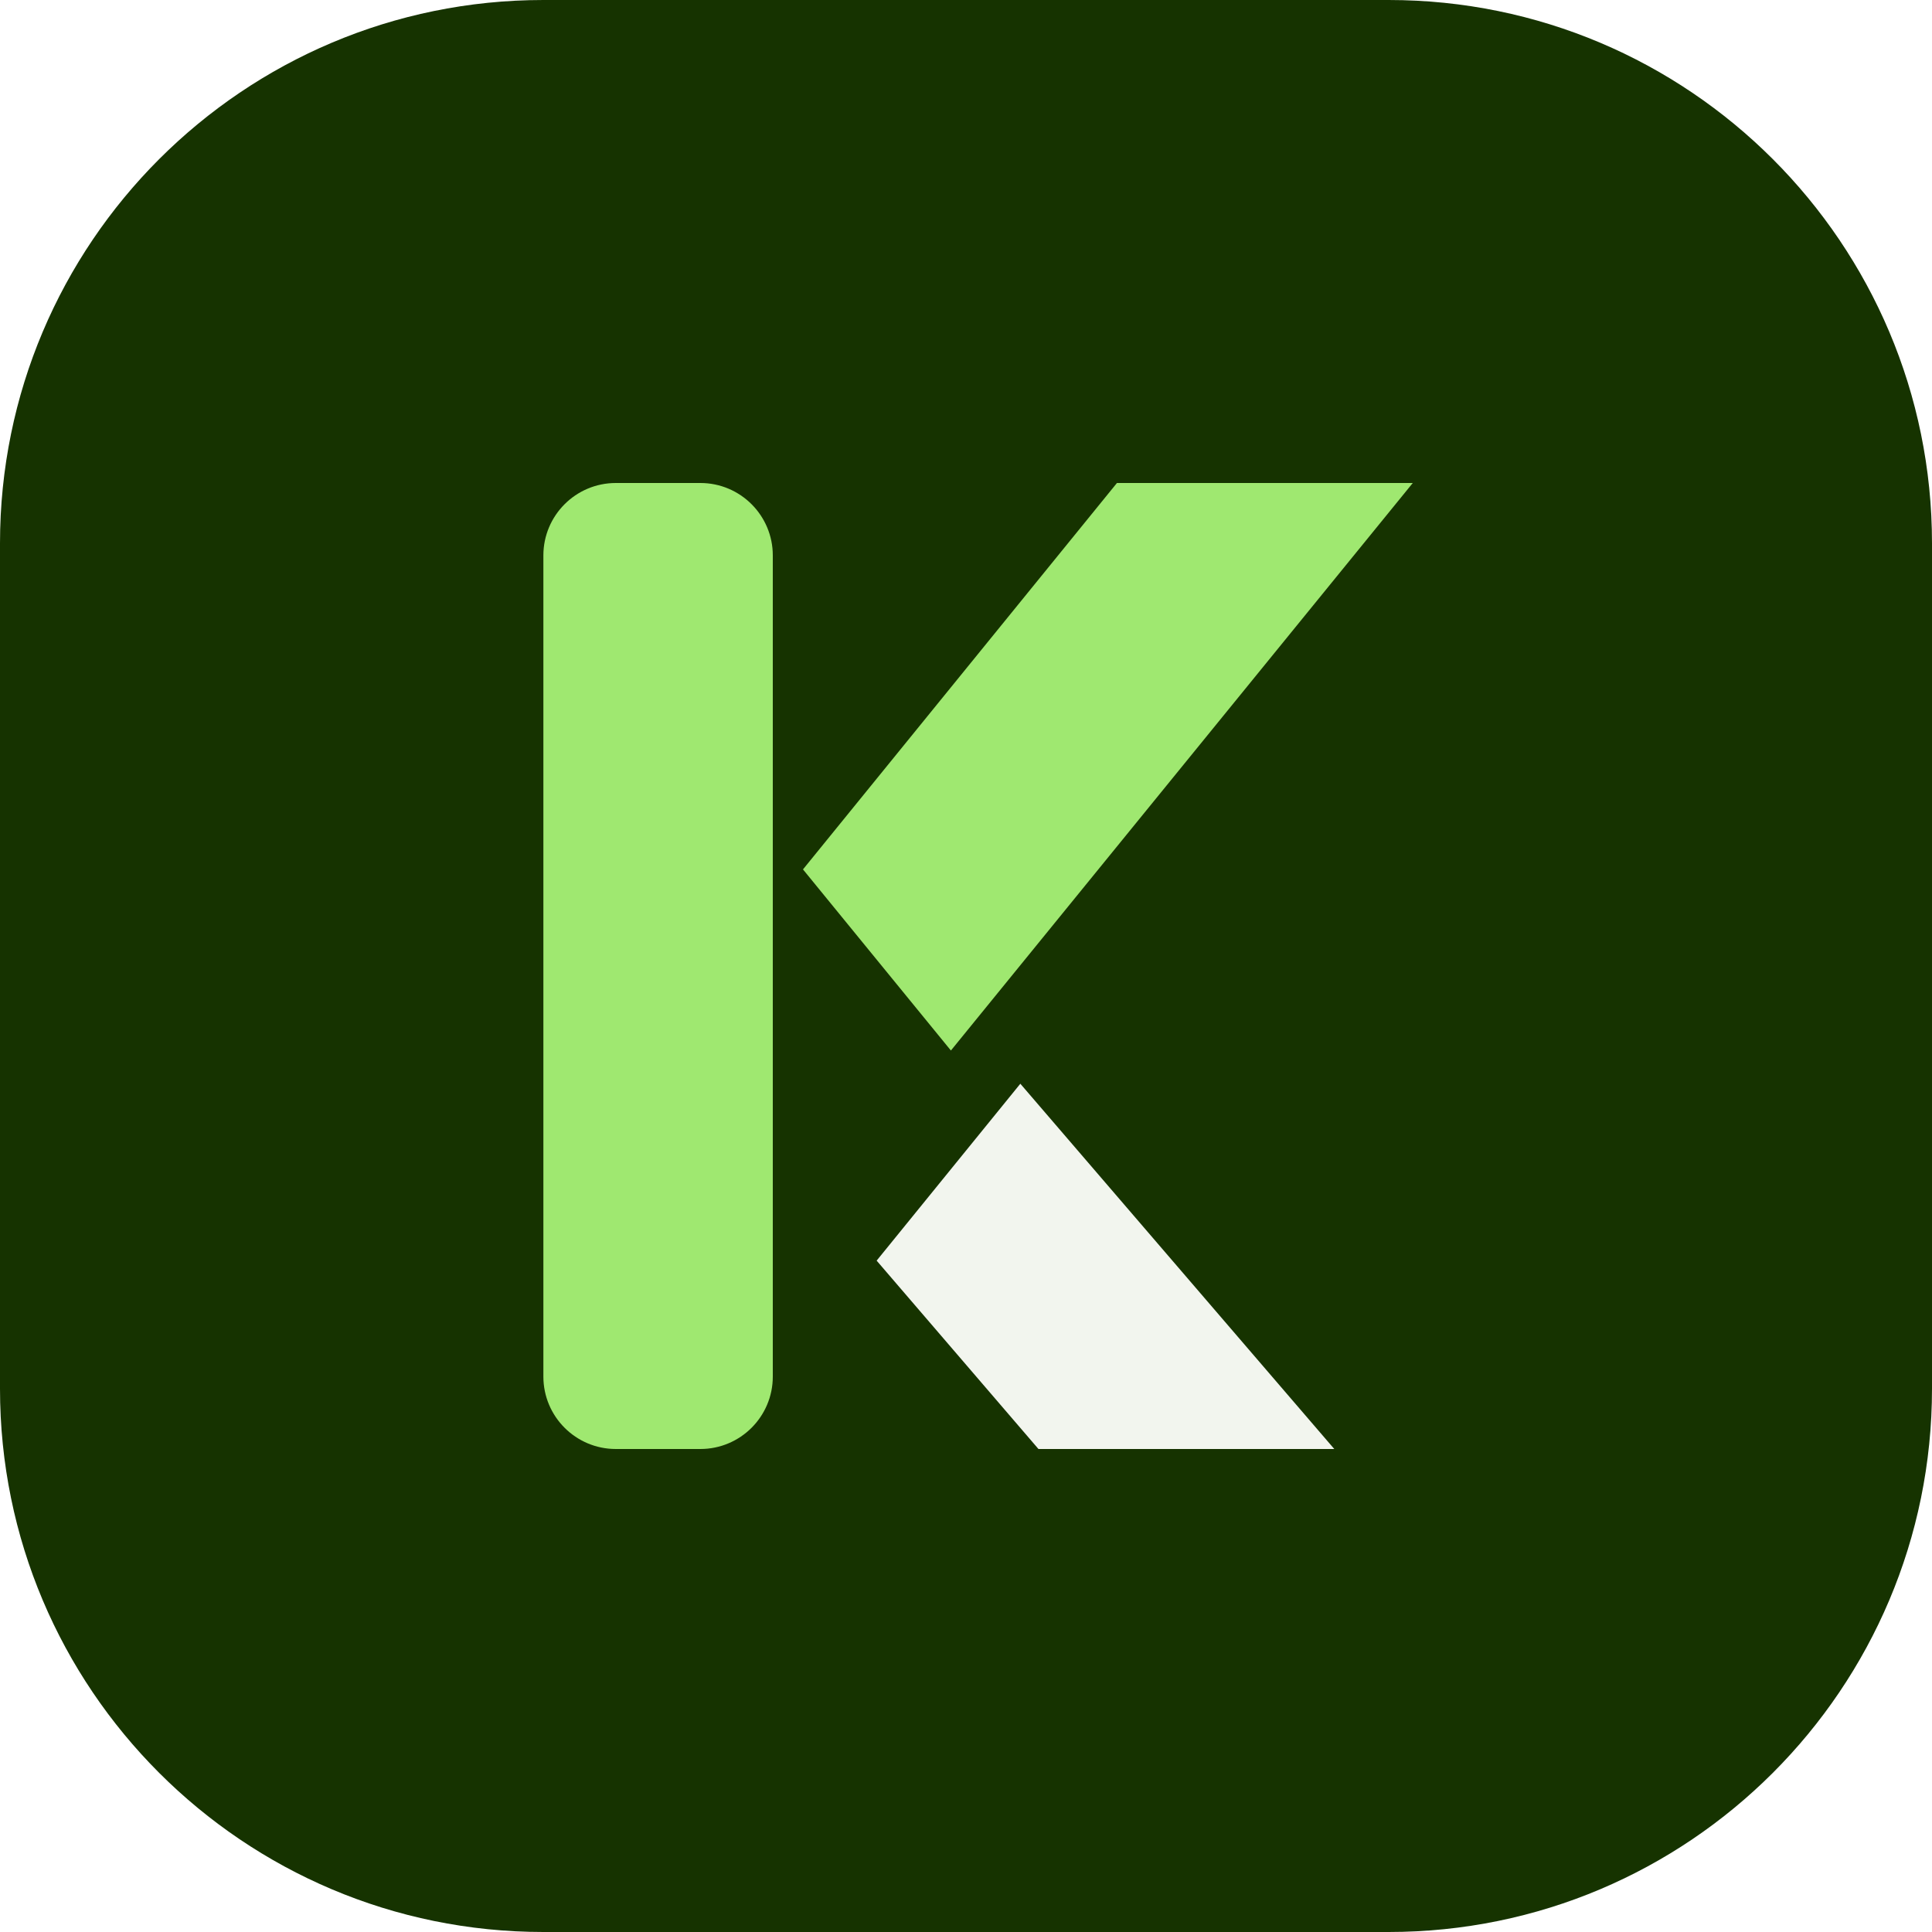
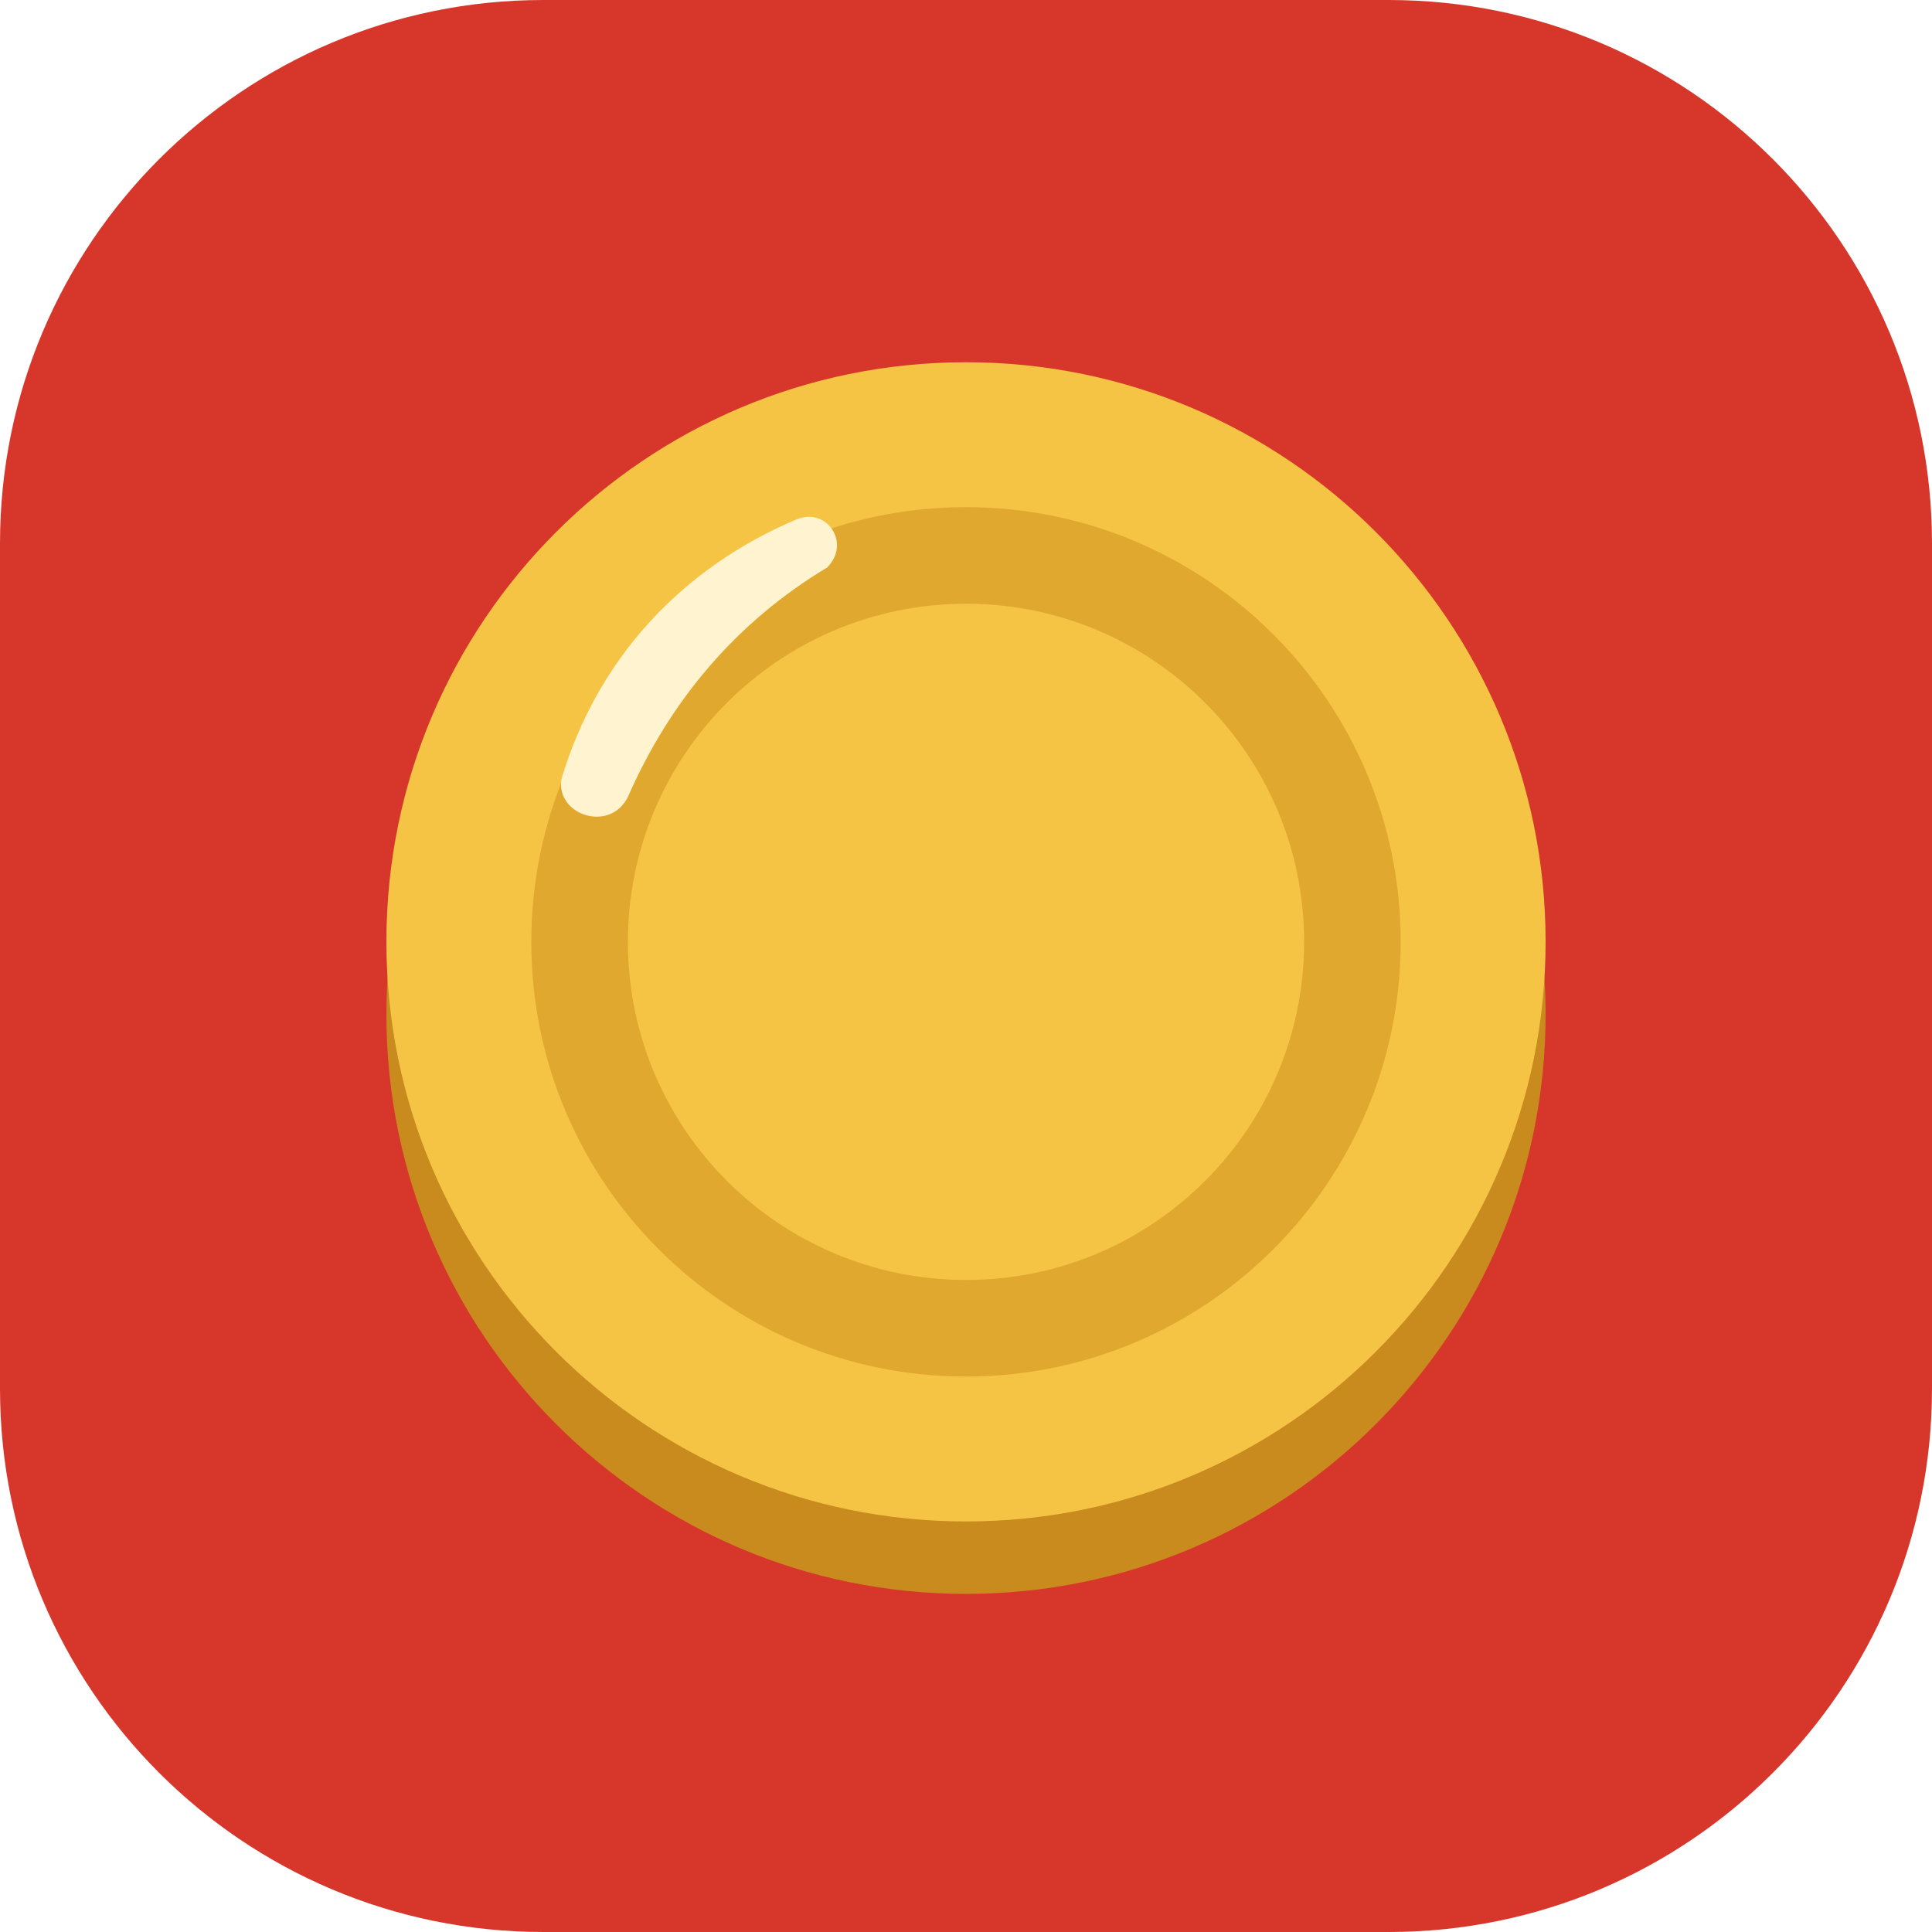
<svg xmlns="http://www.w3.org/2000/svg" viewBox="0 0 32 32">
-   <rect width="32" height="32" rx="9" fill="#163300" />
-   <rect x="9" y="8" width="3.8" height="16" rx="1.2" fill="#9FE870" />
-   <path d="M23.4 8h-4.9l-5.2 6.4 2.45 3z" fill="#9FE870" />
-   <path d="M16.9 17.95 22.1 24h-4.9l-2.68-3.12z" fill="#F2F5EE" />
+   <rect width="32" height="32" rx="9" fill="#D7372B" />
+   <circle cx="16" cy="16.8" r="9.6" fill="#C98A1E" />
+   <circle cx="16" cy="15.6" r="9.6" fill="#F6C445" />
+   <circle cx="16" cy="15.6" r="7.2" fill="#E0A82E" />
+   <circle cx="16" cy="15.6" r="5.6" fill="#F6C445" />
+   <path d="M9.3 12.9c.6-2 2-3.5 3.9-4.3.5-.2.9.4.5.8-1.5.9-2.6 2.2-3.3 3.8-.3.6-1.2.3-1.1-.3z" fill="#FFF4CF" />
</svg>
